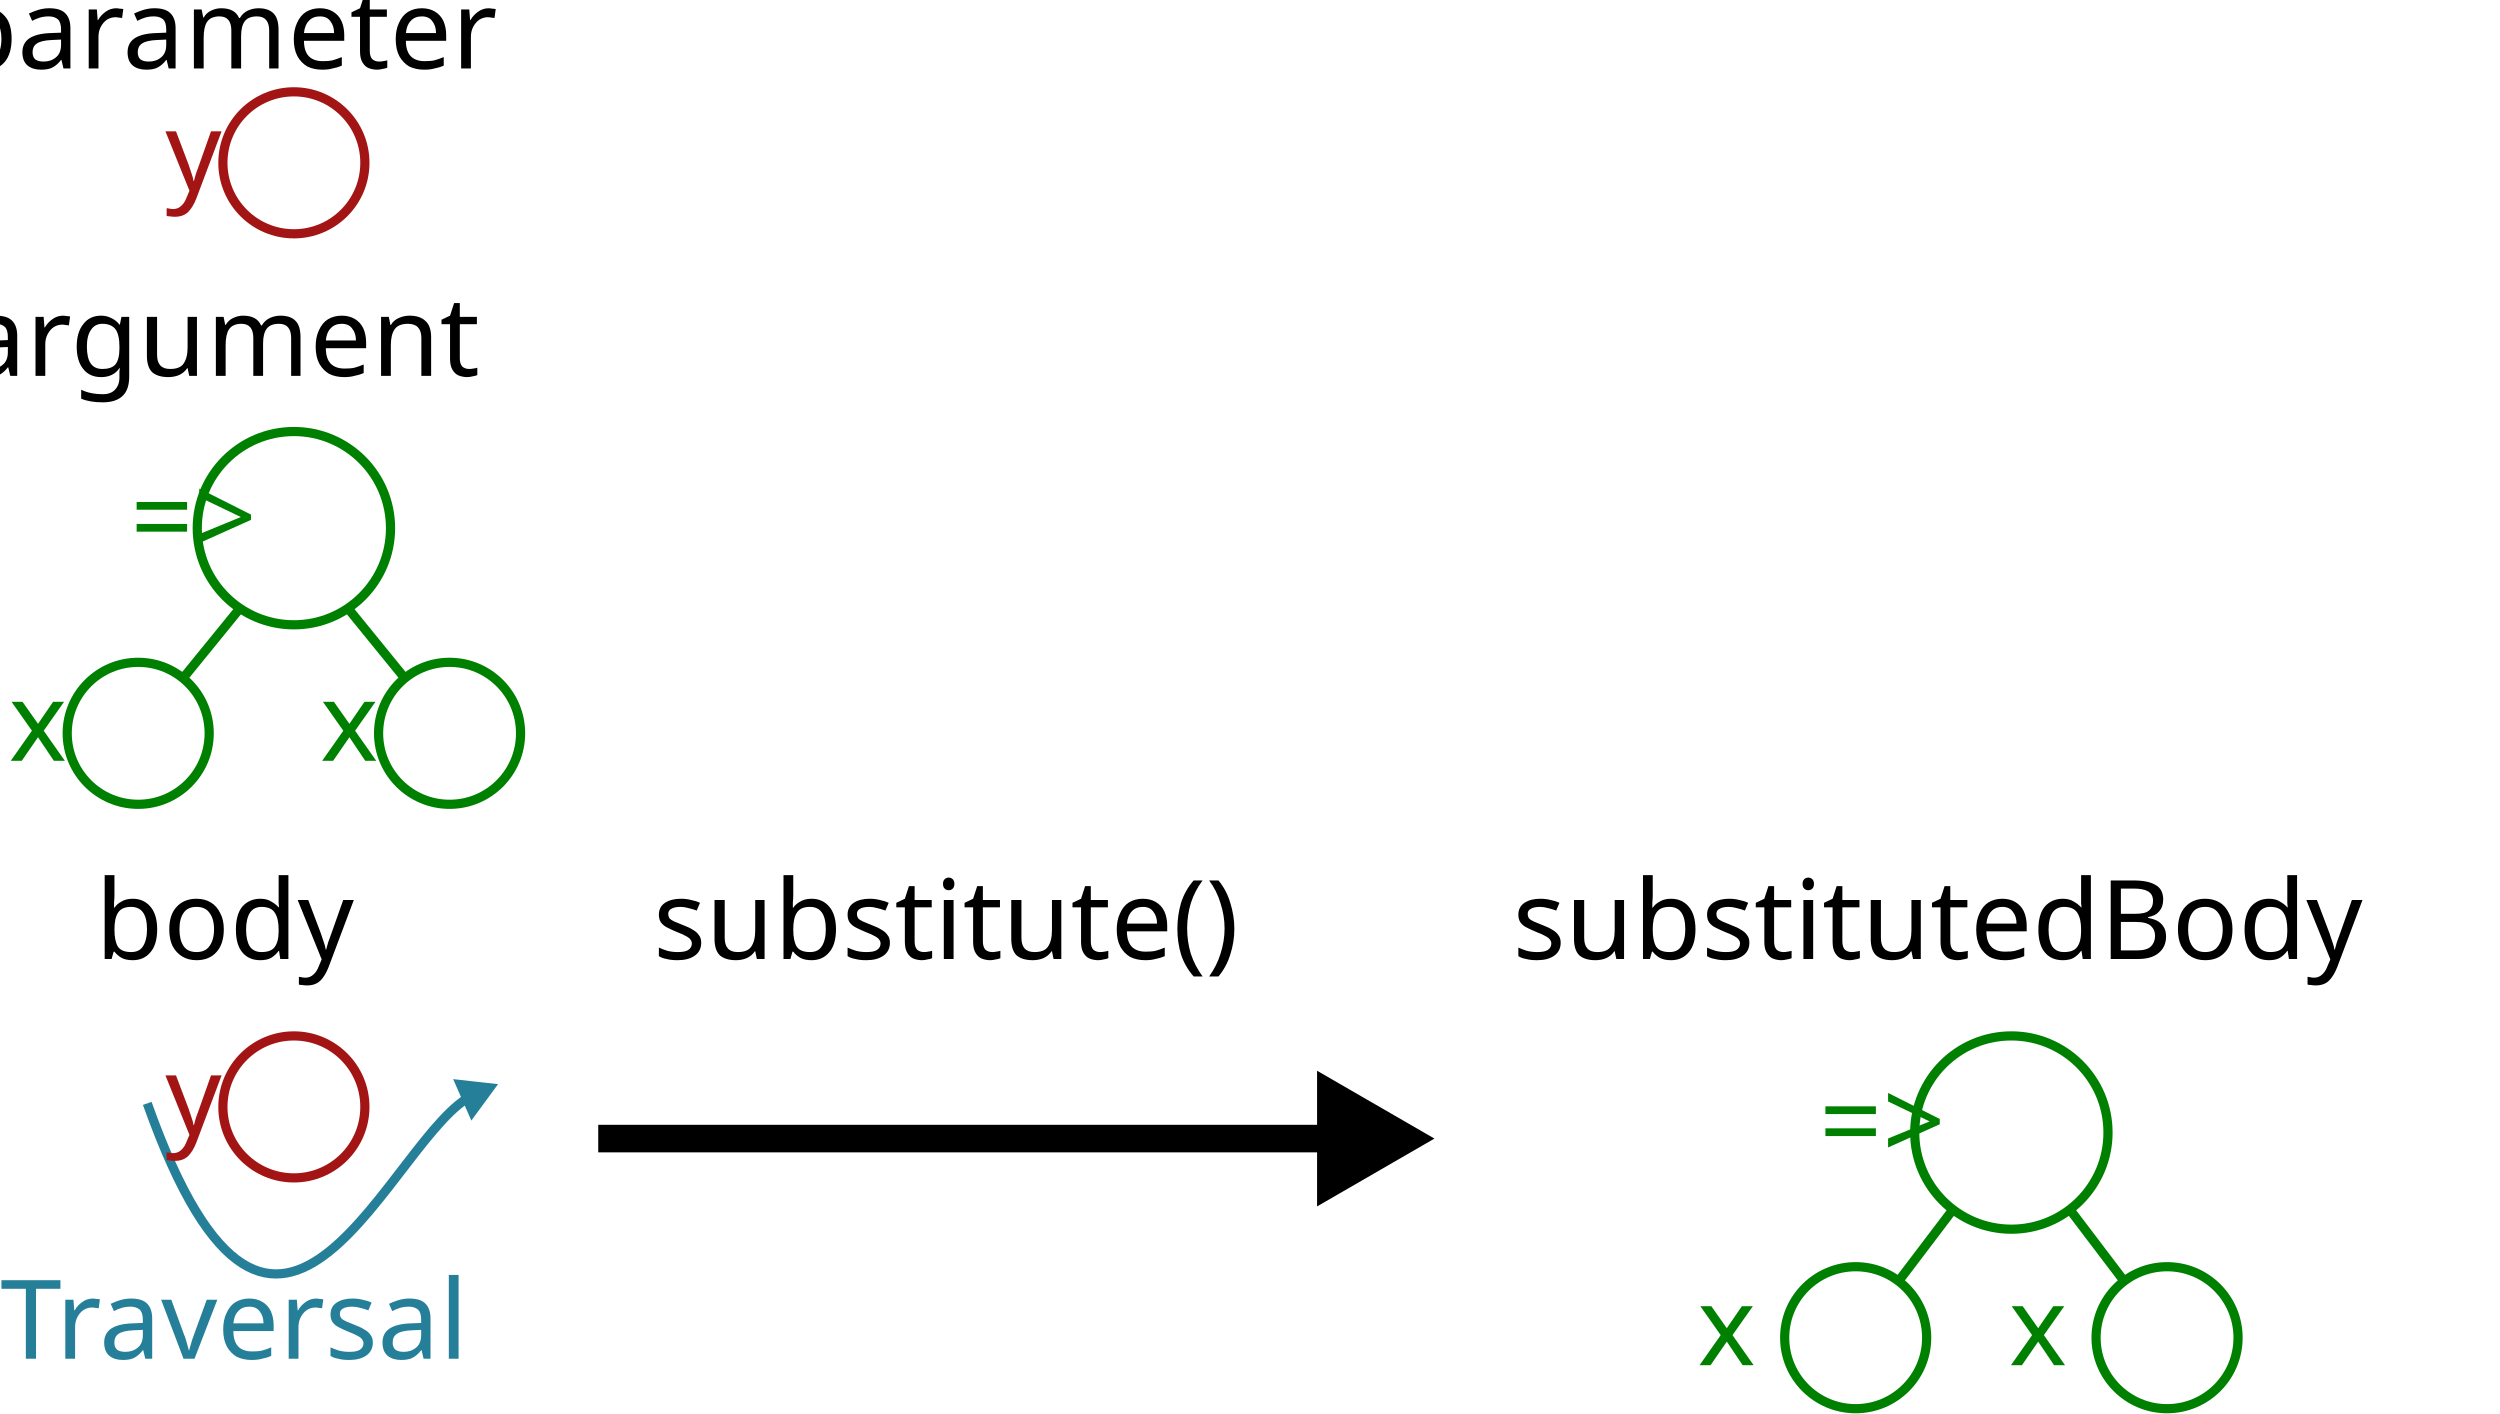
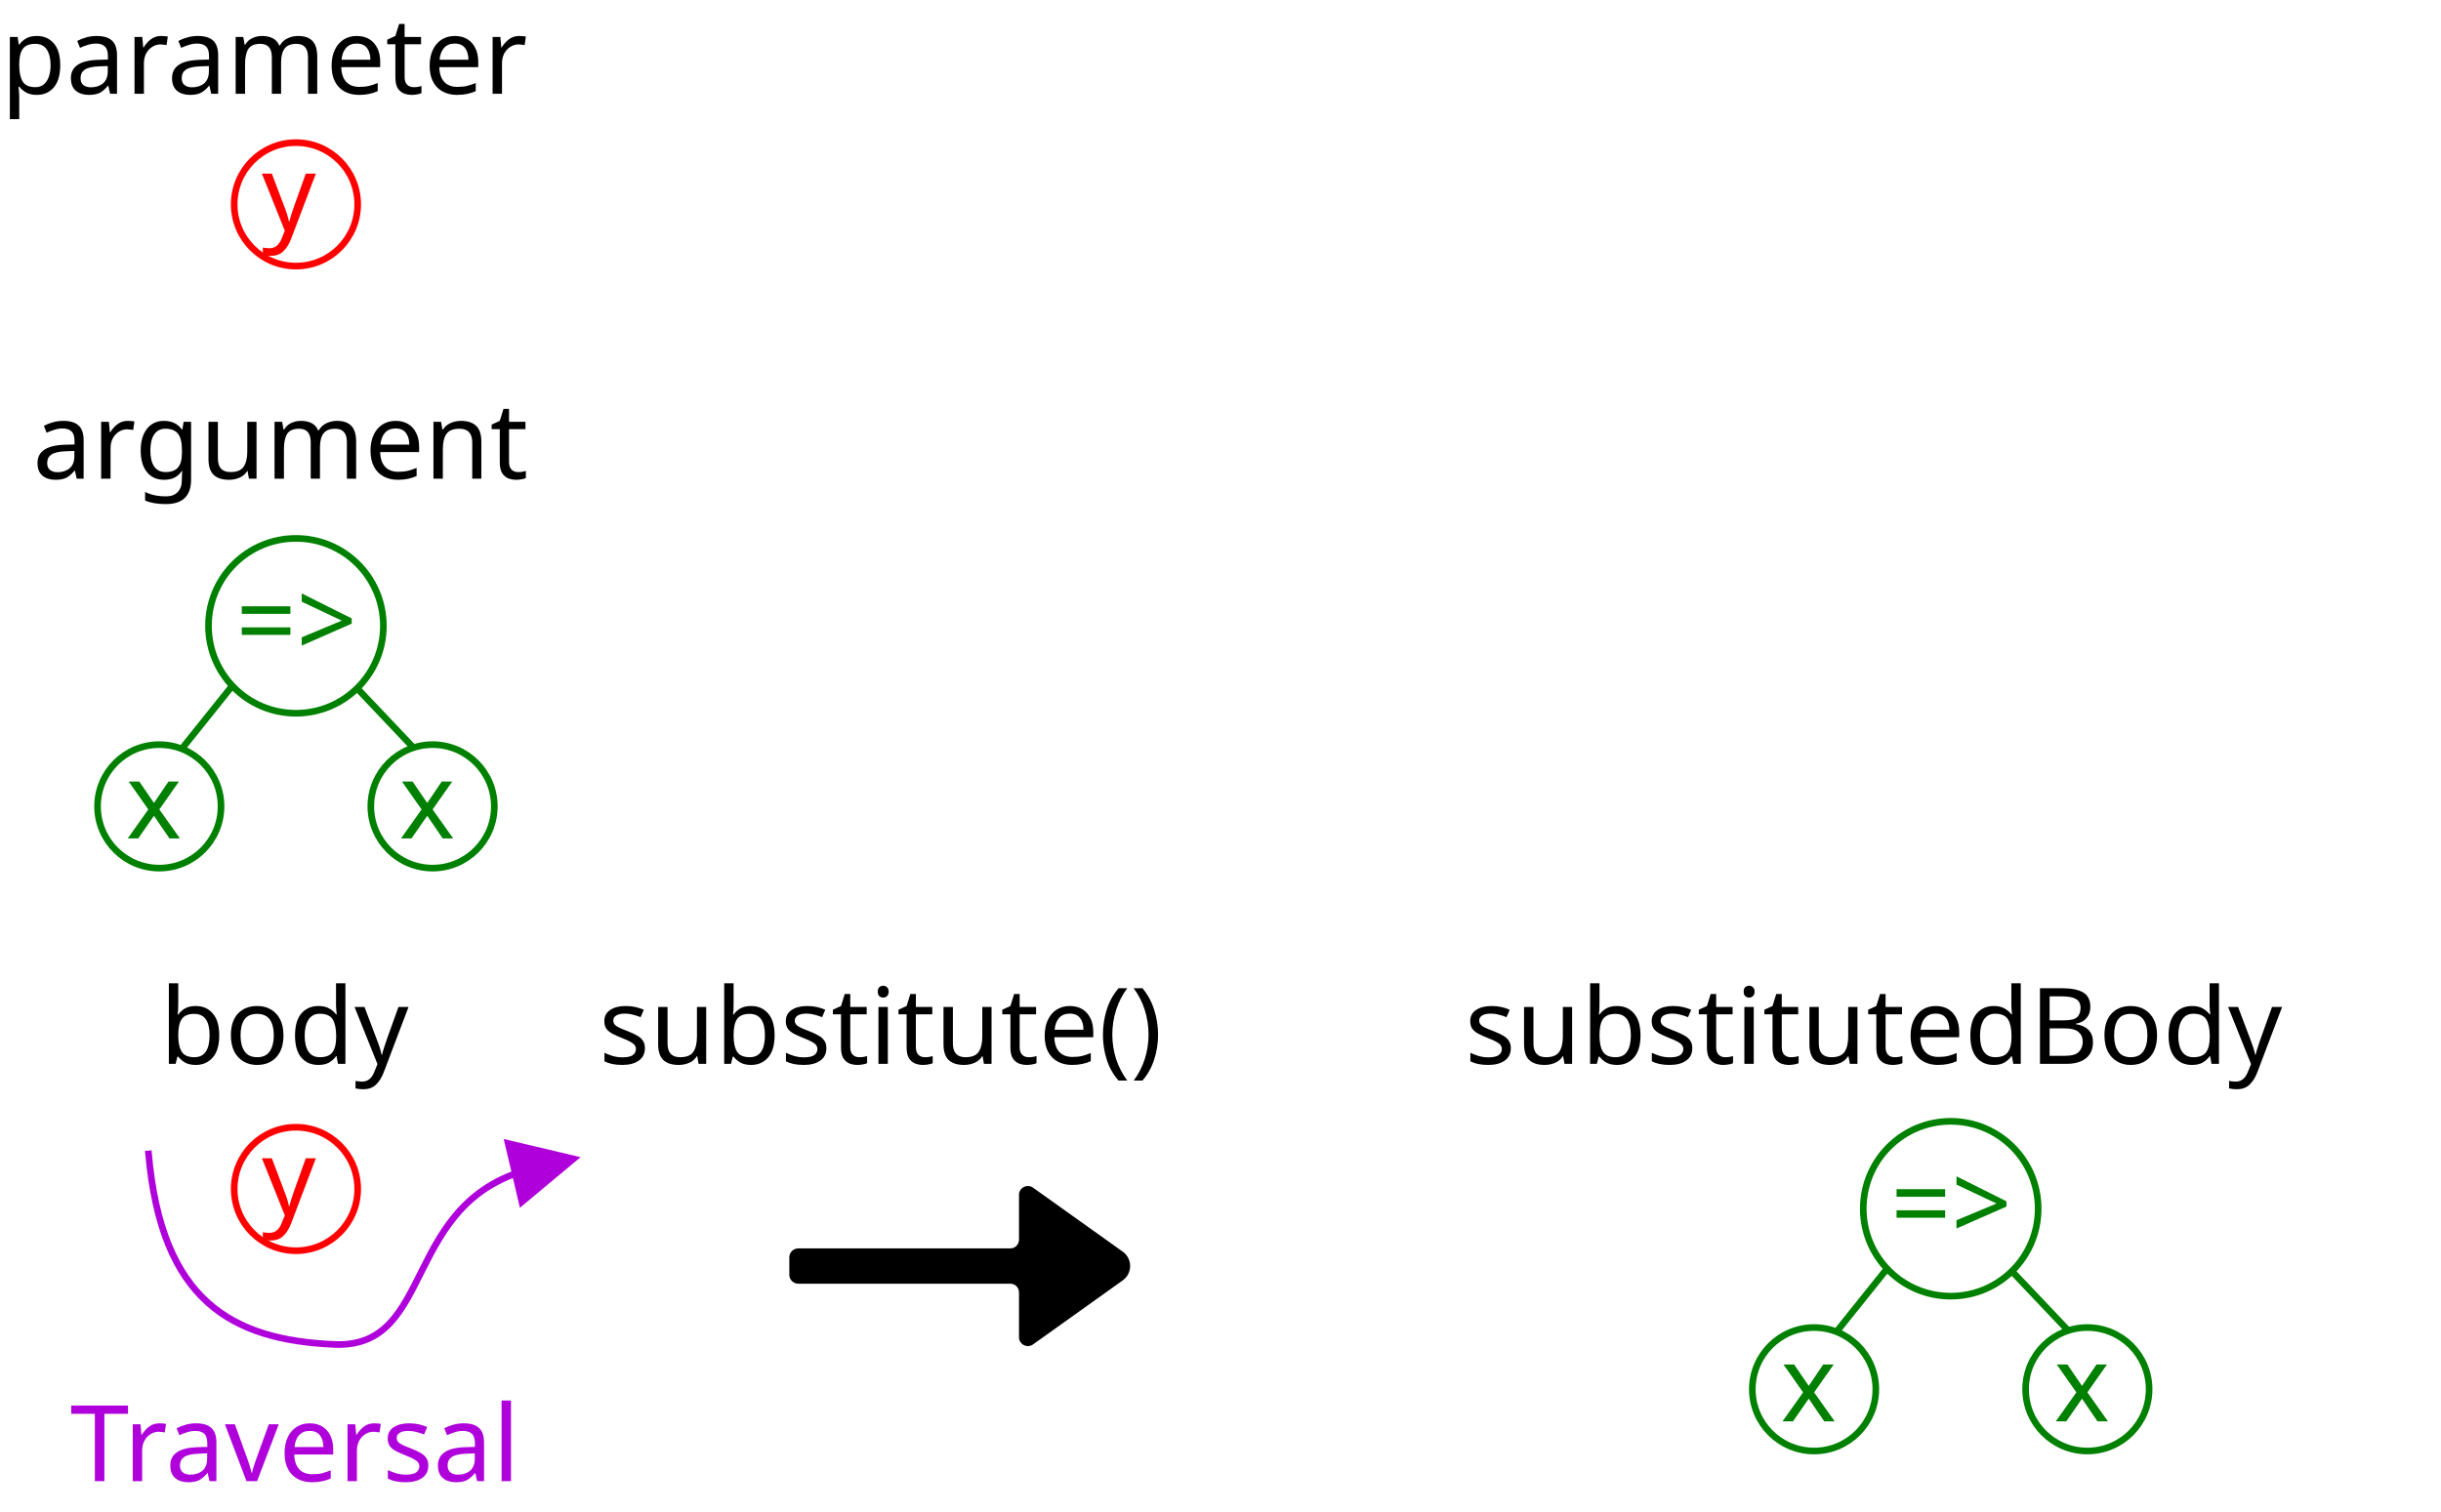
- <svg xmlns="http://www.w3.org/2000/svg" width="96mm" height="54.27mm" viewBox="0 0 96 54.27" version="1.1" id="svg8">
-   <defs id="defs2">
-     <marker style="overflow:visible" id="marker1133" refX="0" refY="0" orient="auto">
-       <path transform="scale(0.4)" style="fill:#267f99;fill-opacity:1;fill-rule:evenodd;stroke:#267f99;stroke-width:1pt;stroke-opacity:1" d="M 5.77,0 -2.88,5 V -5 Z" id="path1131" />
-     </marker>
-     <marker orient="auto" refY="0" refX="0" id="marker1718" style="overflow:visible">
-       <path id="path1716" d="M 5.77,0 -2.88,5 V -5 Z" style="fill:#000000;fill-opacity:1;fill-rule:evenodd;stroke:#000000;stroke-width:1pt;stroke-opacity:1" transform="scale(0.4)" />
-     </marker>
-     <marker orient="auto" refY="0" refX="0" id="marker2402" style="overflow:visible">
-       <path id="path2400" d="M 5.77,0 -2.88,5 V -5 Z" style="fill:#000000;fill-opacity:1;fill-rule:evenodd;stroke:#000000;stroke-width:1pt;stroke-opacity:1" transform="matrix(0.8,0,0,0.8,-5.2,0)" />
-     </marker>
-     <marker orient="auto" refY="0" refX="0" id="marker2070" style="overflow:visible">
-       <path id="path2068" d="M 5.77,0 -2.88,5 V -5 Z" style="fill:#000000;fill-opacity:1;fill-rule:evenodd;stroke:#000000;stroke-width:1pt;stroke-opacity:1" transform="matrix(0.8,0,0,0.8,-5.2,0)" />
-     </marker>
-     <marker orient="auto" refY="0" refX="0" id="marker2030" style="overflow:visible">
-       <path id="path2028" d="M 5.77,0 -2.88,5 V -5 Z" style="fill:#000000;fill-opacity:1;fill-rule:evenodd;stroke:#000000;stroke-width:1pt;stroke-opacity:1" transform="matrix(0.8,0,0,0.8,-5.2,0)" />
-     </marker>
-   </defs>
-   <g id="layer1" transform="translate(-55.75736,-89.62847)">
-     <g transform="translate(0.7540916,0.8436805)" id="g1673">
-       <g id="g1637" transform="translate(12.74208,16.61562)">
-         <circle style="fill:none;stroke:#008000;stroke-width:0.353;stroke-miterlimit:4;stroke-dasharray:none;stroke-opacity:1" id="circle1631" cx="113.519" cy="123.537" r="2.726" />
-         <text id="text1635" y="124.595" x="113.519" style="font-style:normal;font-variant:normal;font-weight:normal;font-stretch:normal;font-size:4.233px;line-height:1.25;font-family:'PT Mono';-inkscape-font-specification:'PT Mono, Normal';font-variant-ligatures:normal;font-variant-caps:normal;font-variant-numeric:normal;font-variant-east-asian:normal;text-align:center;text-anchor:middle;fill:#008000;fill-opacity:1;stroke:none;stroke-width:0.265" xml:space="preserve">
-           <tspan style="font-style:normal;font-variant:normal;font-weight:normal;font-stretch:normal;font-size:4.233px;font-family:'PT Mono';-inkscape-font-specification:'PT Mono, Normal';font-variant-ligatures:normal;font-variant-caps:normal;font-variant-numeric:normal;font-variant-east-asian:normal;text-align:center;text-anchor:middle;fill:#008000;fill-opacity:1;stroke-width:0.265" y="124.595" x="113.519" id="tspan1633">x</tspan>
-         </text>
-       </g>
-       <g transform="translate(24.69944,16.61562)" id="g1645">
-         <circle style="fill:none;stroke:#008000;stroke-width:0.353;stroke-miterlimit:4;stroke-dasharray:none;stroke-opacity:1" id="circle1639" cx="113.519" cy="123.537" r="2.726" />
-         <text id="text1643" y="124.595" x="113.519" style="font-style:normal;font-variant:normal;font-weight:normal;font-stretch:normal;font-size:4.233px;line-height:1.25;font-family:'PT Mono';-inkscape-font-specification:'PT Mono, Normal';font-variant-ligatures:normal;font-variant-caps:normal;font-variant-numeric:normal;font-variant-east-asian:normal;text-align:center;text-anchor:middle;fill:#008000;fill-opacity:1;stroke:none;stroke-width:0.265" xml:space="preserve">
-           <tspan style="font-style:normal;font-variant:normal;font-weight:normal;font-stretch:normal;font-size:4.233px;font-family:'PT Mono';-inkscape-font-specification:'PT Mono, Normal';font-variant-ligatures:normal;font-variant-caps:normal;font-variant-numeric:normal;font-variant-east-asian:normal;text-align:center;text-anchor:middle;fill:#008000;fill-opacity:1;stroke-width:0.265" y="124.595" x="113.519" id="tspan1641">x</tspan>
-         </text>
-       </g>
-       <g transform="translate(18.72076,8.737827)" id="g1653">
-         <circle style="fill:none;stroke:#008000;stroke-width:0.353;stroke-miterlimit:4;stroke-dasharray:none;stroke-opacity:1" id="circle1647" cx="113.519" cy="123.537" r="3.711" />
-         <text id="text1651" y="124.595" x="113.519" style="font-style:normal;font-variant:normal;font-weight:normal;font-stretch:normal;font-size:4.233px;line-height:1.25;font-family:'PT Mono';-inkscape-font-specification:'PT Mono, Normal';font-variant-ligatures:normal;font-variant-caps:normal;font-variant-numeric:normal;font-variant-east-asian:normal;text-align:center;text-anchor:middle;fill:#008000;fill-opacity:1;stroke:none;stroke-width:0.265" xml:space="preserve">
-           <tspan style="font-style:normal;font-variant:normal;font-weight:normal;font-stretch:normal;font-size:4.233px;font-family:'PT Mono';-inkscape-font-specification:'PT Mono, Normal';font-variant-ligatures:normal;font-variant-caps:normal;font-variant-numeric:normal;font-variant-east-asian:normal;text-align:center;text-anchor:middle;fill:#008000;fill-opacity:1;stroke-width:0.265" y="124.595" x="113.519" id="tspan1649">=&gt;</tspan>
-         </text>
-       </g>
-       <path style="fill:none;fill-rule:evenodd;stroke:#008000;stroke-width:0.353;stroke-linecap:butt;stroke-linejoin:miter;stroke-opacity:1" d="m 127.909,137.981 2.088,-2.751" id="path1655" />
-       <path style="fill:none;fill-rule:evenodd;stroke:#008000;stroke-width:0.353;stroke-linecap:butt;stroke-linejoin:miter;stroke-opacity:1" d="m 136.571,137.981 -2.088,-2.751" id="path1657" />
+ <svg xmlns="http://www.w3.org/2000/svg" style="isolation:isolate" viewBox="535.155 316.86 276.319 171.144" width="276.319pt" height="171.144pt">
+   <text transform="matrix(1,0,0,1,535.255,327.48)" id="highlight=ts" style="font-family:'PT Mono';font-weight:400;font-size:12px;font-style:normal;fill:#000000;stroke:none;">parameter</text>
+   <text transform="matrix(1,0,0,1,538.855,371.063)" id="highlight=ts" style="font-family:'PT Mono';font-weight:400;font-size:12px;font-style:normal;fill:#000000;stroke:none;">argument</text>
+   <text transform="matrix(1,0,0,1,553.255,437.32)" id="highlight=ts" style="font-family:'PT Mono';font-weight:400;font-size:12px;font-style:normal;fill:#000000;stroke:none;">body</text>
+   <text transform="matrix(1,0,0,1,602.955,437.32)" id="highlight=ts" style="font-family:'PT Mono';font-weight:400;font-size:12px;font-style:normal;fill:#000000;stroke:none;">substitute()</text>
+   <text transform="matrix(1,0,0,1,700.975,437.32)" id="highlight=ts" style="font-family:'PT Mono';font-weight:400;font-size:12px;font-style:normal;fill:#000000;stroke:none;">substitutedBody</text>
+   <path d=" M 662.252 458.591 L 652.092 451.342 C 651.433 450.871 650.505 451.342 650.505 452.153 L 650.505 457.217 C 650.505 457.769 650.08 458.217 649.528 458.217 L 625.528 458.217 C 624.976 458.217 624.505 458.665 624.505 459.217 L 624.505 461.217 C 624.505 461.769 624.976 462.217 625.528 462.217 L 649.528 462.217 C 650.08 462.217 650.505 462.665 650.505 463.217 L 650.505 468.281 C 650.505 469.091 651.432 469.563 652.092 469.092 L 662.246 461.843 C 662.772 461.469 663.085 460.864 663.086 460.218 C 663.087 459.573 662.777 458.967 662.252 458.591 Z " id="Path" fill="rgb(0,0,0)" />
+   <path d=" M 551.974 447.522 C 553.446 464.125 561.346 468.588 572.994 469.092 C 584.642 469.596 580.425 452.528 595.831 449.079" id="Path" fill="none" vector-effect="non-scaling-stroke" stroke-width="1" stroke="rgb(175,0,219)" stroke-linejoin="miter" stroke-linecap="square" stroke-miterlimit="3" />
+   <path d=" M 594.008 453.618 L 600.877 447.89 L 592.173 445.831 Z " fill="rgb(175,0,219)" stroke="none" />
+   <text transform="matrix(1,0,0,1,543.097,484.572)" id="Text" style="font-family:'PT Serif';font-weight:400;font-size:12px;font-style:normal;fill:#af00db;stroke:none;">Traversal</text>
+   <g id="Group">
+     <text transform="matrix(1,0,0,1,564.786,342.957)" id="Text" style="font-family:'PT Mono';font-weight:400;font-size:12px;font-style:normal;fill:#ff0000;stroke:none;">y</text>
+     <circle vector-effect="non-scaling-stroke" cx="568.655" cy="340" r="6.99" id="Ellipse" fill="none" stroke-width="1" stroke="rgb(255,0,0)" stroke-linejoin="miter" stroke-linecap="square" stroke-miterlimit="3" />
+   </g>
+   <g id="Group">
+     <text transform="matrix(1,0,0,1,564.786,454.448)" id="Text" style="font-family:'PT Mono';font-weight:400;font-size:12px;font-style:normal;fill:#ff0000;stroke:none;">y</text>
+     <circle vector-effect="non-scaling-stroke" cx="568.655" cy="451.491" r="6.99" id="Ellipse" fill="none" stroke-width="1" stroke="rgb(255,0,0)" stroke-linejoin="miter" stroke-linecap="square" stroke-miterlimit="3" />
+   </g>
+   <g id="Group">
+     <g id="Group">
+       <text transform="matrix(1,0,0,1,549.396,411.797)" id="Text" style="font-family:'PT Mono';font-weight:400;font-size:12px;font-style:normal;fill:#008000;stroke:none;">x</text>
+       <circle vector-effect="non-scaling-stroke" cx="553.188" cy="408.167" r="6.99" id="Ellipse" fill="none" stroke-width="1" stroke="rgb(0,128,0)" stroke-linejoin="miter" stroke-linecap="square" stroke-miterlimit="3" />
    </g>
-     <text xml:space="preserve" style="font-size:4.233px;line-height:1.25;font-family:'PT Mono';-inkscape-font-specification:'PT Mono';text-align:center;text-anchor:middle;stroke-width:0.265" x="67.091" y="92.257" id="text149" highlight="ts">
-       <tspan id="tspan147" x="67.091" y="92.257" style="font-size:4.233px;stroke-width:0.265">parameter</tspan>
-     </text>
-     <text highlight="ts" id="text153" y="126.453" x="67.135" style="font-size:4.233px;line-height:1.25;font-family:'PT Mono';-inkscape-font-specification:'PT Mono';text-align:center;text-anchor:middle;stroke-width:0.265" xml:space="preserve">
-       <tspan style="font-size:4.233px;stroke-width:0.265" y="126.453" x="67.135" id="tspan151">body</tspan>
-     </text>
-     <text xml:space="preserve" style="font-size:4.233px;line-height:1.25;font-family:'PT Mono';-inkscape-font-specification:'PT Mono';text-align:center;text-anchor:middle;stroke-width:0.265" x="67.032" y="104.061" id="text157" highlight="ts">
-       <tspan id="tspan155" x="67.032" y="104.061" style="font-size:4.233px;stroke-width:0.265">argument</tspan>
-     </text>
-     <text highlight="ts" id="text1122" y="126.453" x="94.84" style="font-size:4.233px;line-height:1.25;font-family:'PT Mono';-inkscape-font-specification:'PT Mono';text-align:center;text-anchor:middle;stroke-width:0.265" xml:space="preserve">
-       <tspan style="font-size:4.233px;stroke-width:0.265" y="126.453" x="94.84" id="tspan1120">substitute()</tspan>
-     </text>
-     <path style="fill:none;stroke:#000000;stroke-width:1.058;stroke-linecap:butt;stroke-linejoin:miter;stroke-miterlimit:4;stroke-dasharray:none;stroke-opacity:1;marker-end:url(#marker1718)" d="M 78.73,133.35 H 107.834" id="path1714" />
-     <text highlight="ts" id="text1866" y="126.453" x="132.913" style="font-size:4.233px;line-height:1.25;font-family:'PT Mono';-inkscape-font-specification:'PT Mono';text-align:center;text-anchor:middle;stroke-width:0.265" xml:space="preserve">
-       <tspan style="font-size:4.233px;stroke-width:0.265" y="126.453" x="132.913" id="tspan1864">substitutedBody</tspan>
-     </text>
-     <path d="m 61.412,131.998 c 5.046,14.23 9.397,1.049 12.554,-0.336" style="fill:none;stroke:#267f99;stroke-width:0.353;stroke-linecap:butt;stroke-linejoin:miter;stroke-miterlimit:4;stroke-dasharray:none;stroke-opacity:1;marker-end:url(#marker1133)" id="path233" />
-     <text id="text1273" y="141.803" x="67.497" style="font-size:4.233px;line-height:1.25;font-family:'PT Mono';-inkscape-font-specification:'PT Mono';text-align:center;text-anchor:middle;stroke-width:0.265" xml:space="preserve">
-       <tspan style="font-style:normal;font-variant:normal;font-weight:normal;font-stretch:normal;font-size:4.233px;font-family:'PT Serif';-inkscape-font-specification:'PT Serif';fill:#267f99;fill-opacity:1;stroke-width:0.265" y="141.803" x="67.497" id="tspan1271">Traversal</tspan>
-     </text>
-     <g id="g2451" transform="translate(-46.47626,-27.65656)">
-       <circle r="2.726" cy="123.537" cx="113.519" id="path2442" style="fill:none;stroke:#a31515;stroke-width:0.353;stroke-miterlimit:4;stroke-dasharray:none;stroke-opacity:1" />
-       <text xml:space="preserve" style="font-style:normal;font-variant:normal;font-weight:normal;font-stretch:normal;font-size:4.233px;line-height:1.25;font-family:'PT Mono';-inkscape-font-specification:'PT Mono, Normal';font-variant-ligatures:normal;font-variant-caps:normal;font-variant-numeric:normal;font-variant-east-asian:normal;text-align:center;text-anchor:middle;fill:#a31515;fill-opacity:1;stroke:none;stroke-width:0.265" x="113.519" y="124.595" id="text2446">
-         <tspan id="tspan2444" x="113.519" y="124.595" style="font-style:normal;font-variant:normal;font-weight:normal;font-stretch:normal;font-size:4.233px;font-family:'PT Mono';-inkscape-font-specification:'PT Mono, Normal';font-variant-ligatures:normal;font-variant-caps:normal;font-variant-numeric:normal;font-variant-east-asian:normal;text-align:center;text-anchor:middle;fill:#a31515;fill-opacity:1;stroke-width:0.265">y</tspan>
-       </text>
+     <g id="Group">
+       <text transform="matrix(1,0,0,1,580.33,411.797)" id="Text" style="font-family:'PT Mono';font-weight:400;font-size:12px;font-style:normal;fill:#008000;stroke:none;">x</text>
+       <circle vector-effect="non-scaling-stroke" cx="584.122" cy="408.167" r="6.99" id="Ellipse" fill="none" stroke-width="1" stroke="rgb(0,128,0)" stroke-linejoin="miter" stroke-linecap="square" stroke-miterlimit="3" />
    </g>
-     <g id="g2544" transform="translate(-52.45494,-5.749264)">
-       <circle style="fill:none;stroke:#008000;stroke-width:0.353;stroke-miterlimit:4;stroke-dasharray:none;stroke-opacity:1" id="circle2538" cx="113.519" cy="123.537" r="2.726" />
-       <text id="text2542" y="124.595" x="113.519" style="font-style:normal;font-variant:normal;font-weight:normal;font-stretch:normal;font-size:4.233px;line-height:1.25;font-family:'PT Mono';-inkscape-font-specification:'PT Mono, Normal';font-variant-ligatures:normal;font-variant-caps:normal;font-variant-numeric:normal;font-variant-east-asian:normal;text-align:center;text-anchor:middle;fill:#008000;fill-opacity:1;stroke:none;stroke-width:0.265" xml:space="preserve">
-         <tspan style="font-style:normal;font-variant:normal;font-weight:normal;font-stretch:normal;font-size:4.233px;font-family:'PT Mono';-inkscape-font-specification:'PT Mono, Normal';font-variant-ligatures:normal;font-variant-caps:normal;font-variant-numeric:normal;font-variant-east-asian:normal;text-align:center;text-anchor:middle;fill:#008000;fill-opacity:1;stroke-width:0.265" y="124.595" x="113.519" id="tspan2540">x</tspan>
-       </text>
+     <g id="Group">
+       <text transform="matrix(1,0,0,1,561.854,391.353)" id="Text" style="font-family:'PT Mono';font-weight:400;font-size:12px;font-style:normal;fill:#008000;stroke:none;">=&gt;</text>
+       <circle vector-effect="non-scaling-stroke" cx="568.655" cy="387.723" r="9.899" id="Ellipse" fill="none" stroke-width="1" stroke="rgb(0,128,0)" stroke-linejoin="miter" stroke-linecap="square" stroke-miterlimit="3" />
    </g>
-     <g transform="translate(-40.49758,-5.749264)" id="g2560">
-       <circle style="fill:none;stroke:#008000;stroke-width:0.353;stroke-miterlimit:4;stroke-dasharray:none;stroke-opacity:1" id="circle2554" cx="113.519" cy="123.537" r="2.726" />
-       <text id="text2558" y="124.595" x="113.519" style="font-style:normal;font-variant:normal;font-weight:normal;font-stretch:normal;font-size:4.233px;line-height:1.25;font-family:'PT Mono';-inkscape-font-specification:'PT Mono, Normal';font-variant-ligatures:normal;font-variant-caps:normal;font-variant-numeric:normal;font-variant-east-asian:normal;text-align:center;text-anchor:middle;fill:#008000;fill-opacity:1;stroke:none;stroke-width:0.265" xml:space="preserve">
-         <tspan style="font-style:normal;font-variant:normal;font-weight:normal;font-stretch:normal;font-size:4.233px;font-family:'PT Mono';-inkscape-font-specification:'PT Mono, Normal';font-variant-ligatures:normal;font-variant-caps:normal;font-variant-numeric:normal;font-variant-east-asian:normal;text-align:center;text-anchor:middle;fill:#008000;fill-opacity:1;stroke-width:0.265" y="124.595" x="113.519" id="tspan2556">x</tspan>
-       </text>
+     <line x1="575.991" y1="395.231" x2="581.627" y2="401.177" id="Path" vector-effect="non-scaling-stroke" stroke-width="1" stroke="rgb(0,128,0)" stroke-linejoin="miter" stroke-linecap="square" stroke-miterlimit="3" />
+     <line x1="561.178" y1="394.852" x2="556.112" y2="401.177" id="Path" vector-effect="non-scaling-stroke" stroke-width="1" stroke="rgb(0,128,0)" stroke-linejoin="miter" stroke-linecap="square" stroke-miterlimit="3" />
+   </g>
+   <g id="Group">
+     <g id="Group">
+       <text transform="matrix(1,0,0,1,736.715,477.801)" id="Text" style="font-family:'PT Mono';font-weight:400;font-size:12px;font-style:normal;fill:#008000;stroke:none;">x</text>
+       <circle vector-effect="non-scaling-stroke" cx="740.507" cy="474.17" r="6.99" id="Ellipse" fill="none" stroke-width="1" stroke="rgb(0,128,0)" stroke-linejoin="miter" stroke-linecap="square" stroke-miterlimit="3" />
    </g>
-     <g transform="translate(-46.47626,-13.62706)" id="g2568">
-       <circle style="fill:none;stroke:#008000;stroke-width:0.353;stroke-miterlimit:4;stroke-dasharray:none;stroke-opacity:1" id="circle2562" cx="113.519" cy="123.537" r="3.711" />
-       <text id="text2566" y="124.595" x="113.519" style="font-style:normal;font-variant:normal;font-weight:normal;font-stretch:normal;font-size:4.233px;line-height:1.25;font-family:'PT Mono';-inkscape-font-specification:'PT Mono, Normal';font-variant-ligatures:normal;font-variant-caps:normal;font-variant-numeric:normal;font-variant-east-asian:normal;text-align:center;text-anchor:middle;fill:#008000;fill-opacity:1;stroke:none;stroke-width:0.265" xml:space="preserve">
-         <tspan style="font-style:normal;font-variant:normal;font-weight:normal;font-stretch:normal;font-size:4.233px;font-family:'PT Mono';-inkscape-font-specification:'PT Mono, Normal';font-variant-ligatures:normal;font-variant-caps:normal;font-variant-numeric:normal;font-variant-east-asian:normal;text-align:center;text-anchor:middle;fill:#008000;fill-opacity:1;stroke-width:0.265" y="124.595" x="113.519" id="tspan2564">=&gt;</tspan>
-       </text>
+     <g id="Group">
+       <text transform="matrix(1,0,0,1,767.649,477.801)" id="Text" style="font-family:'PT Mono';font-weight:400;font-size:12px;font-style:normal;fill:#008000;stroke:none;">x</text>
+       <circle vector-effect="non-scaling-stroke" cx="771.442" cy="474.17" r="6.99" id="Ellipse" fill="none" stroke-width="1" stroke="rgb(0,128,0)" stroke-linejoin="miter" stroke-linecap="square" stroke-miterlimit="3" />
    </g>
-     <path style="fill:none;fill-rule:evenodd;stroke:#008000;stroke-width:0.353;stroke-linecap:butt;stroke-linejoin:miter;stroke-opacity:1" d="m 62.785,115.673 2.185,-2.686" id="path943" />
-     <path style="fill:none;fill-rule:evenodd;stroke:#008000;stroke-width:0.353;stroke-linecap:butt;stroke-linejoin:miter;stroke-opacity:1" d="m 71.302,115.673 -2.185,-2.686" id="path945" />
-     <g transform="translate(-46.47626,8.596783)" id="g1559">
-       <circle style="fill:none;stroke:#a31515;stroke-width:0.353;stroke-miterlimit:4;stroke-dasharray:none;stroke-opacity:1" id="circle1553" cx="113.519" cy="123.537" r="2.726" />
-       <text id="text1557" y="124.595" x="113.519" style="font-style:normal;font-variant:normal;font-weight:normal;font-stretch:normal;font-size:4.233px;line-height:1.25;font-family:'PT Mono';-inkscape-font-specification:'PT Mono, Normal';font-variant-ligatures:normal;font-variant-caps:normal;font-variant-numeric:normal;font-variant-east-asian:normal;text-align:center;text-anchor:middle;fill:#a31515;fill-opacity:1;stroke:none;stroke-width:0.265" xml:space="preserve">
-         <tspan style="font-style:normal;font-variant:normal;font-weight:normal;font-stretch:normal;font-size:4.233px;font-family:'PT Mono';-inkscape-font-specification:'PT Mono, Normal';font-variant-ligatures:normal;font-variant-caps:normal;font-variant-numeric:normal;font-variant-east-asian:normal;text-align:center;text-anchor:middle;fill:#a31515;fill-opacity:1;stroke-width:0.265" y="124.595" x="113.519" id="tspan1555">y</tspan>
-       </text>
+     <g id="Group">
+       <text transform="matrix(1,0,0,1,749.173,457.357)" id="Text" style="font-family:'PT Mono';font-weight:400;font-size:12px;font-style:normal;fill:#008000;stroke:none;">=&gt;</text>
+       <circle vector-effect="non-scaling-stroke" cx="755.975" cy="453.727" r="9.899" id="Ellipse" fill="none" stroke-width="1" stroke="rgb(0,128,0)" stroke-linejoin="miter" stroke-linecap="square" stroke-miterlimit="3" />
    </g>
+     <line x1="763.31" y1="461.234" x2="768.946" y2="467.181" id="Path" vector-effect="non-scaling-stroke" stroke-width="1" stroke="rgb(0,128,0)" stroke-linejoin="miter" stroke-linecap="square" stroke-miterlimit="3" />
+     <line x1="748.497" y1="460.856" x2="743.431" y2="467.181" id="Path" vector-effect="non-scaling-stroke" stroke-width="1" stroke="rgb(0,128,0)" stroke-linejoin="miter" stroke-linecap="square" stroke-miterlimit="3" />
  </g>
</svg>
